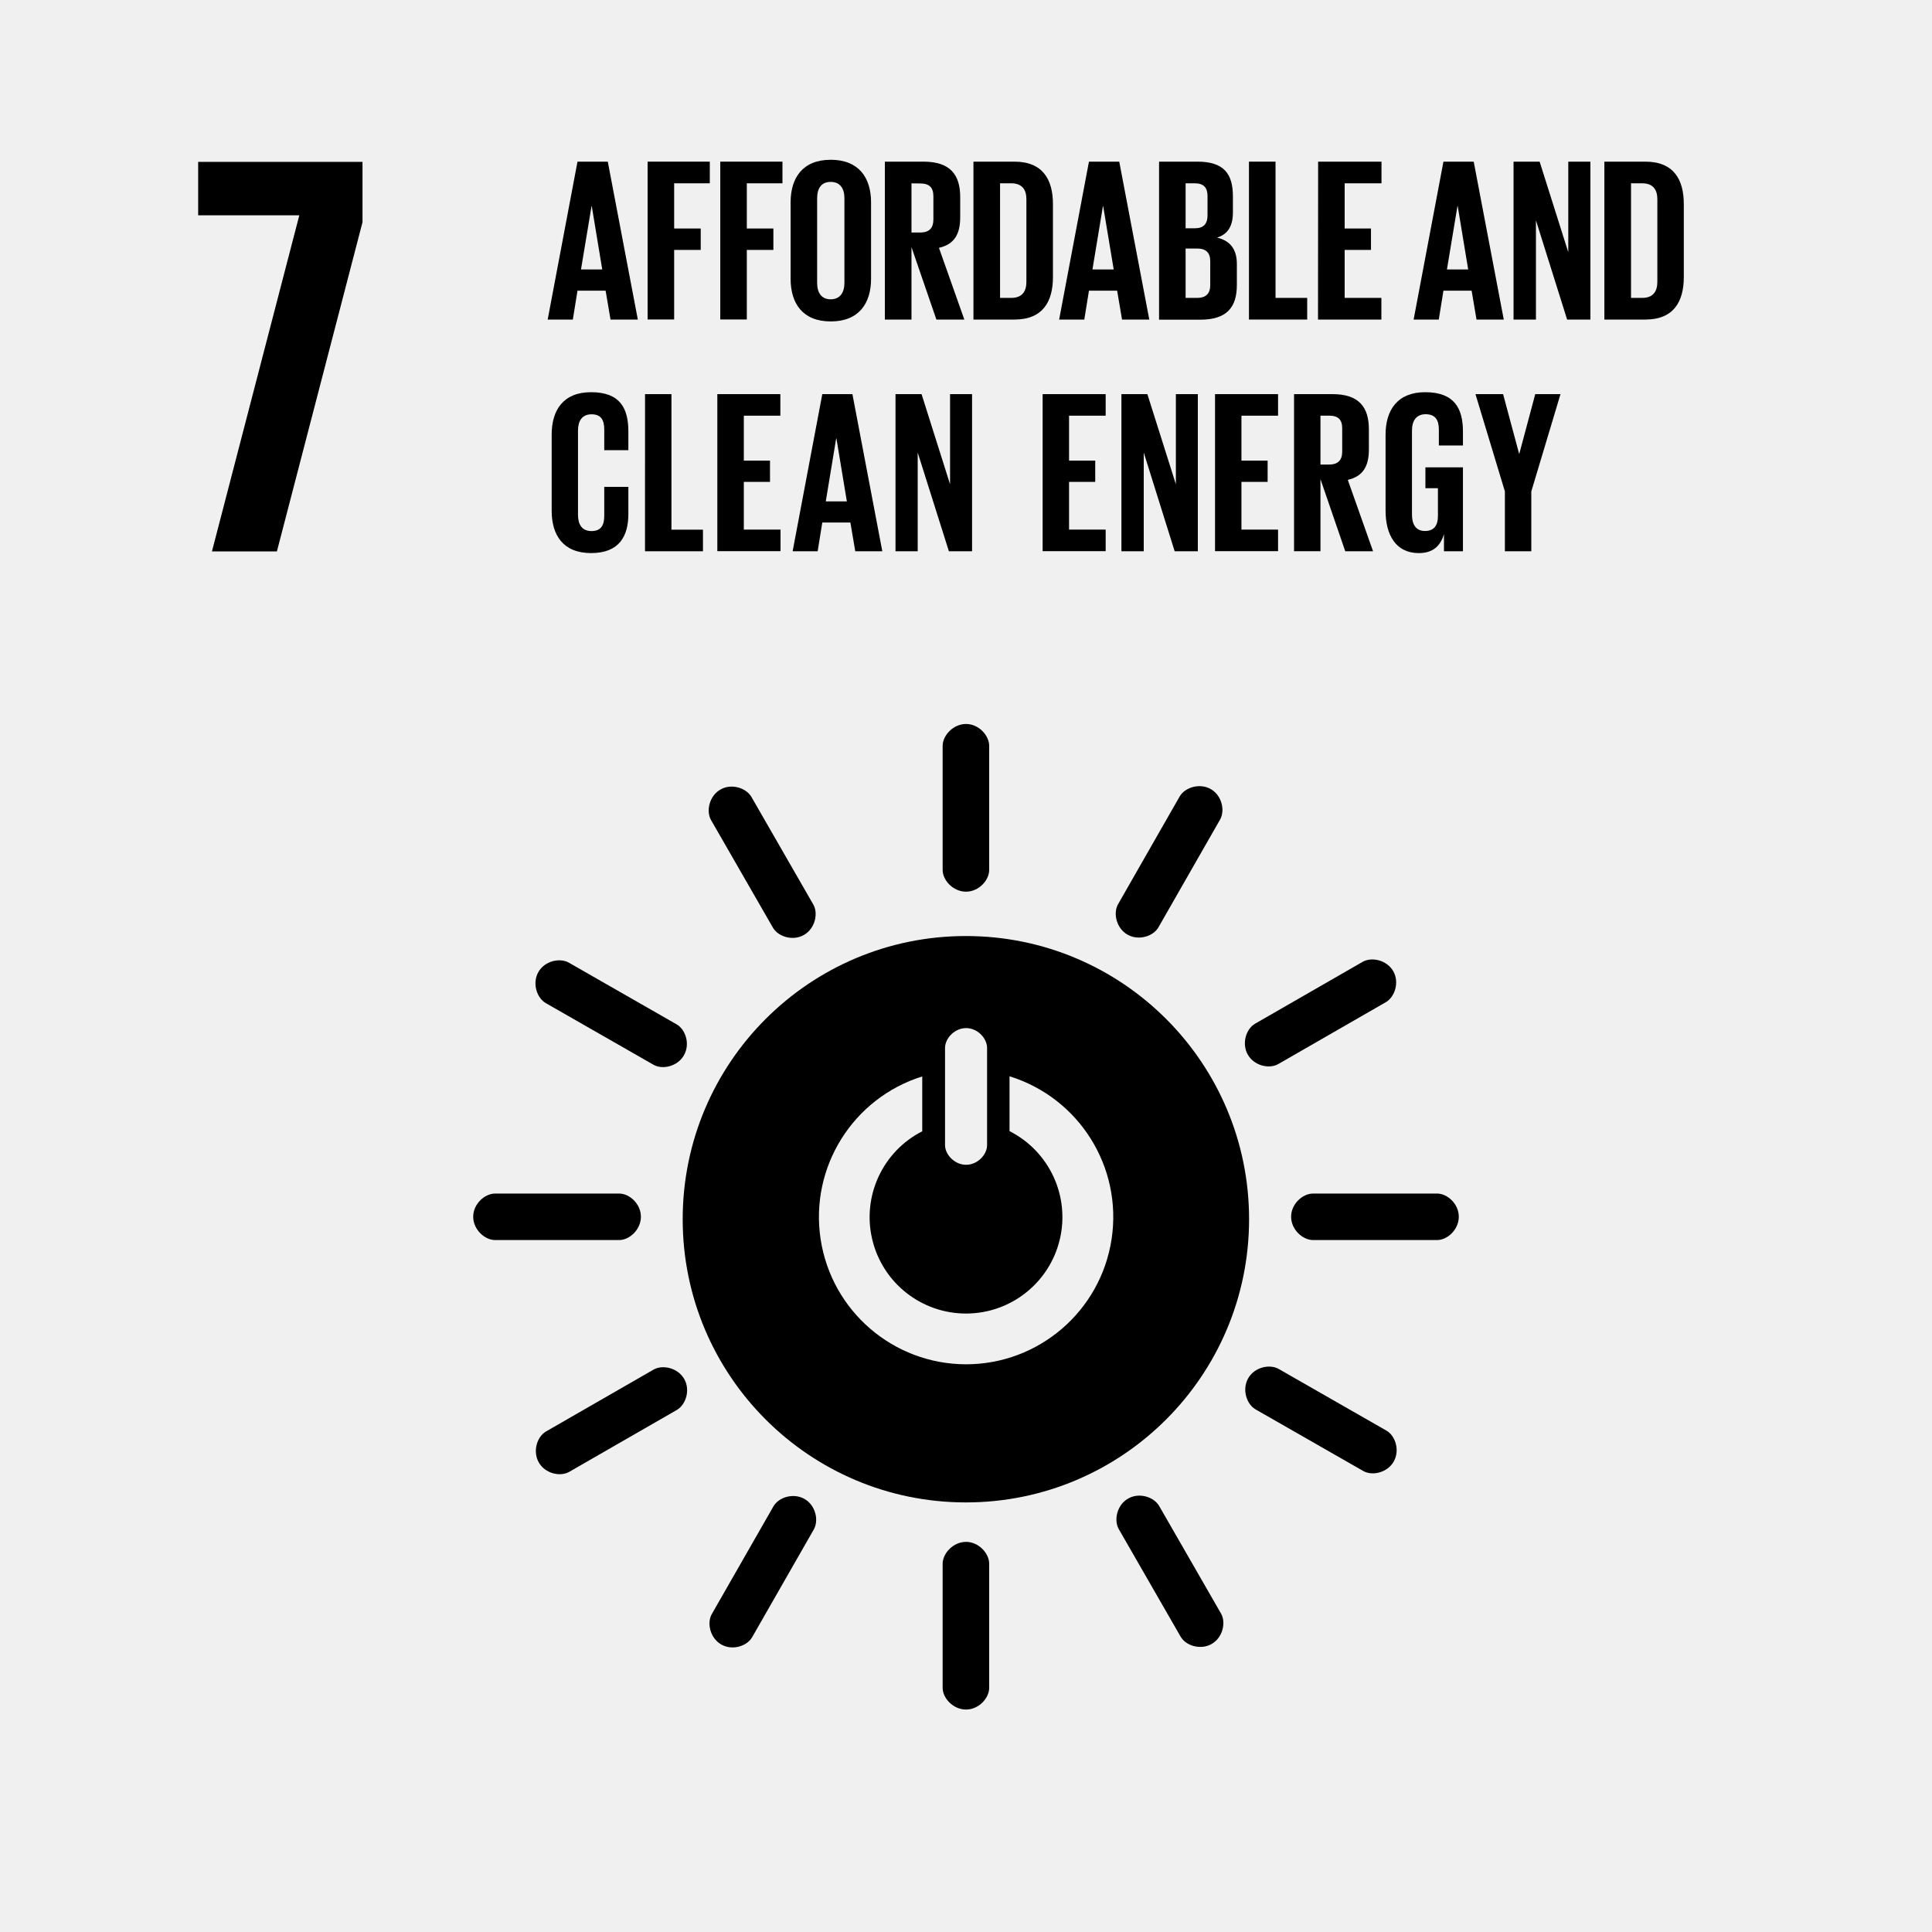
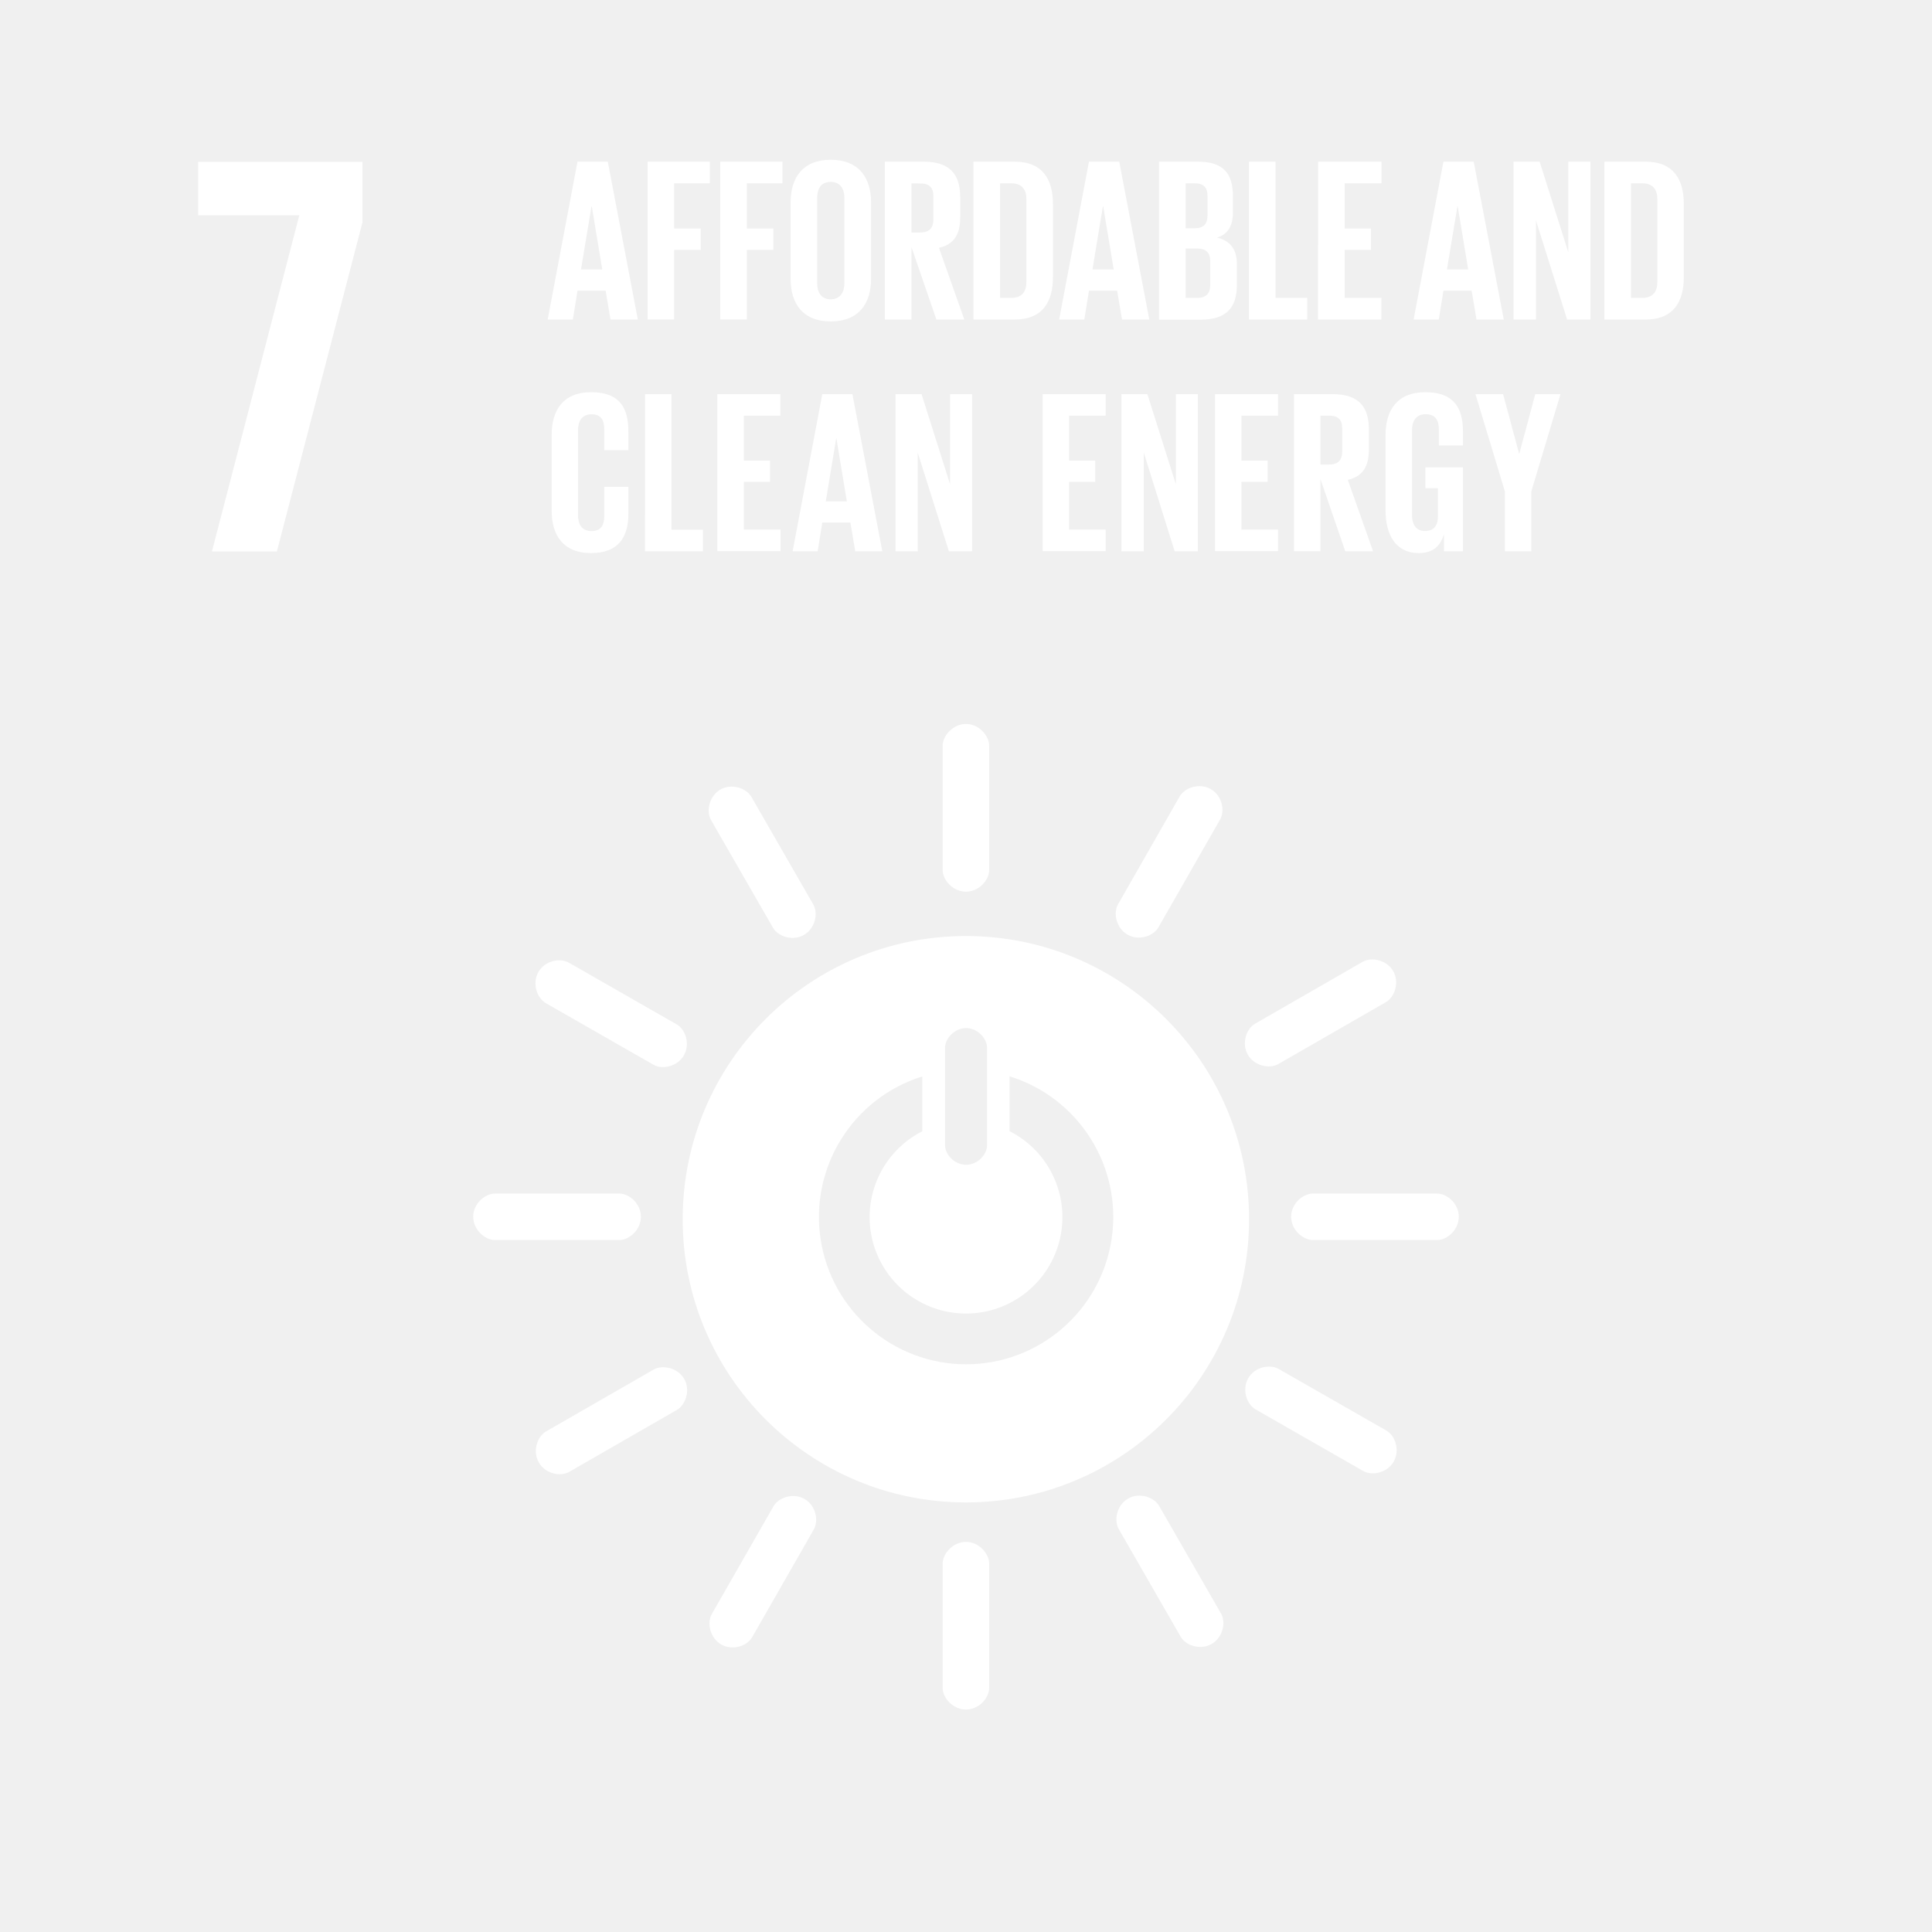
<svg xmlns="http://www.w3.org/2000/svg" id="Layer_1" data-name="Layer 1" viewBox="0 0 1000 1000" focusable="false">
  <link type="text/css" rel="stylesheet" id="dark-mode-general-link" />
  <link type="text/css" rel="stylesheet" id="dark-mode-custom-link" />
  <style type="text/css" id="dark-mode-custom-style" />
  <defs>
    <style>
      .cls-2 {
-         fill: currentColour;
+         fill: #fff;
      }
    </style>
  </defs>
  <polygon id="_Path_2" data-name="&lt;Path&gt;" class="cls-2" points="102.57 111.45 154.92 111.45 109.7 285.42 143.32 285.42 187.63 115.02 187.63 83.79 102.57 83.79 102.57 111.45" />
  <g>
    <path id="_Compound_Path_" data-name="&lt;Compound Path&gt;" class="cls-2" d="M500,484.49A146.58,146.58,0,1,0,646.52,631.06,146.56,146.56,0,0,0,500,484.49m-10.85,57.9c0-4.87,4.89-10.25,10.91-10.25s10.85,5.38,10.85,10.25v50.33c0,4.85-4.85,10.17-10.85,10.17s-10.91-5.32-10.91-10.17ZM500,706.16a76.24,76.24,0,0,1-22.65-149v28.39a49.89,49.89,0,1,0,45.18-.07V557.09A76.24,76.24,0,0,1,500,706.16" />
    <path id="_Path_3" data-name="&lt;Path&gt;" class="cls-2" d="M331.73,629.78c0-6.65-5.89-12-11.26-12H256.28c-5.41,0-11.35,5.38-11.35,12s5.94,12.07,11.35,12.07h64.19c5.37,0,11.26-5.41,11.26-12.07" />
    <path id="_Path_4" data-name="&lt;Path&gt;" class="cls-2" d="M755.07,629.78c0-6.65-5.89-12-11.26-12H679.63c-5.41,0-11.35,5.38-11.35,12s5.94,12.07,11.35,12.07h64.18c5.37,0,11.26-5.41,11.26-12.07" />
    <path id="_Path_5" data-name="&lt;Path&gt;" class="cls-2" d="M500,461.53c6.63,0,12-5.89,12-11.26V386.08c0-5.41-5.39-11.35-12-11.35s-12.09,5.94-12.09,11.35v64.19c0,5.37,5.43,11.26,12.09,11.26" />
    <path id="_Path_6" data-name="&lt;Path&gt;" class="cls-2" d="M500,884.86c6.63,0,12-5.89,12-11.26V809.42c0-5.4-5.39-11.35-12-11.35s-12.09,5.95-12.09,11.35V873.6c0,5.37,5.43,11.26,12.09,11.26" />
    <path id="_Path_7" data-name="&lt;Path&gt;" class="cls-2" d="M354,546.19c3.31-5.77.88-13.36-3.8-16l-55.7-31.88c-4.7-2.69-12.52-1-15.83,4.8s-.83,13.43,3.86,16.12l55.71,31.88c4.66,2.67,12.46.9,15.76-4.89" />
    <path id="_Path_8" data-name="&lt;Path&gt;" class="cls-2" d="M721.39,756.47c3.29-5.75.86-13.36-3.8-16l-55.7-31.88c-4.7-2.68-12.53-1-15.83,4.81s-.84,13.43,3.85,16.11l55.71,31.88c4.66,2.67,12.46.9,15.77-4.89" />
    <path id="_Path_9" data-name="&lt;Path&gt;" class="cls-2" d="M583.61,483.77c5.76,3.29,13.35.86,16-3.8l31.87-55.71c2.7-4.7,1-12.53-4.79-15.83s-13.44-.84-16.12,3.86L578.72,468c-2.67,4.67-.9,12.47,4.89,15.78" />
    <path id="_Path_10" data-name="&lt;Path&gt;" class="cls-2" d="M373.33,851.19c5.76,3.29,13.35.86,16-3.81l31.87-55.7c2.69-4.69,1-12.53-4.8-15.83S403,775,400.32,779.71l-31.88,55.7c-2.67,4.66-.9,12.47,4.89,15.78" />
    <path id="_Path_11" data-name="&lt;Path&gt;" class="cls-2" d="M416.14,483.91c5.75-3.31,7.49-11.1,4.81-15.76l-32-55.64c-2.7-4.69-10.32-7.15-16.08-3.84s-7.51,11.17-4.8,15.86l32,55.63c2.69,4.66,10.3,7.07,16.09,3.75" />
    <path id="_Path_12" data-name="&lt;Path&gt;" class="cls-2" d="M627.17,850.9c5.76-3.31,7.49-11.1,4.82-15.75l-32-55.64c-2.7-4.7-10.32-7.16-16.09-3.85s-7.51,11.17-4.79,15.87l32,55.63c2.68,4.66,10.3,7.06,16.08,3.74" />
    <path id="_Path_13" data-name="&lt;Path&gt;" class="cls-2" d="M645.89,545.93c3.31,5.76,11.09,7.49,15.75,4.82l55.63-32c4.7-2.7,7.18-10.33,3.86-16.09s-11.16-7.5-15.86-4.8l-55.63,32c-4.67,2.68-7.07,10.31-3.75,16.08" />
    <path id="_Path_14" data-name="&lt;Path&gt;" class="cls-2" d="M278.9,757c3.31,5.76,11.09,7.49,15.76,4.81l55.63-32c4.69-2.7,7.17-10.33,3.84-16.09s-11.16-7.5-15.85-4.81l-55.63,32c-4.67,2.67-7.07,10.31-3.75,16.08" />
  </g>
  <g id="_Group_" data-name="&lt;Group&gt;">
    <path id="_Compound_Path_2" data-name="&lt;Compound Path&gt;" class="cls-2" d="M283.48,165.4l15.43-81.73h15.68l15.55,81.73H316l-2.53-14.94H298.91L296.5,165.4Zm17.24-25.92h11l-5.42-32.79h-.12Z" />
    <path id="_Compound_Path_3" data-name="&lt;Compound Path&gt;" class="cls-2" d="M335.2,83.67h32.19V94.88H348.94v23.39h13.75v11.09H348.94v36H335.2Z" />
    <path id="_Compound_Path_4" data-name="&lt;Compound Path&gt;" class="cls-2" d="M372.81,83.67H405V94.88H386.55v23.39H400.3v11.09H386.55v36H372.81Z" />
    <path id="_Compound_Path_5" data-name="&lt;Compound Path&gt;" class="cls-2" d="M409.22,144.31V104.76C409.22,92,415.49,82.7,430,82.7s20.86,9.28,20.86,22.06v39.55c0,12.66-6.27,22.06-20.86,22.06S409.22,157,409.22,144.31Zm27.85,2.17V102.59c0-4.94-2.17-8.44-7.12-8.44s-7,3.5-7,8.44v43.89c0,4.94,2.17,8.44,7,8.44S437.07,151.42,437.07,146.48Z" />
    <path id="_Compound_Path_6" data-name="&lt;Compound Path&gt;" class="cls-2" d="M471.78,127.91V165.4H458V83.67h20C491.92,83.67,497,90.54,497,102v10.49c0,8.8-3.13,14-11,15.79l13.14,37.13H484.68Zm0-33v25.43h4.58c4.71,0,6.76-2.41,6.76-6.75v-12c0-4.46-2.05-6.63-6.76-6.63Z" />
    <path id="_Compound_Path_7" data-name="&lt;Compound Path&gt;" class="cls-2" d="M545,105.61v37.85c0,12.54-5.18,21.94-19.89,21.94H503.85V83.67h21.22C539.78,83.67,545,93,545,105.61Zm-21.58,48.58c5.67,0,7.84-3.37,7.84-8.32v-42.8c0-4.82-2.17-8.19-7.84-8.19h-5.79v59.31Z" />
    <path id="_Compound_Path_8" data-name="&lt;Compound Path&gt;" class="cls-2" d="M548.21,165.4l15.43-81.73h15.68l15.55,81.73H580.76l-2.53-14.94H563.64l-2.41,14.94Zm17.24-25.92h11L571,106.69h-.12Z" />
    <path id="_Compound_Path_9" data-name="&lt;Compound Path&gt;" class="cls-2" d="M599.93,83.67h19.89c13.75,0,18.33,6.38,18.33,18V110c0,6.87-2.54,11.21-8.2,13,6.87,1.56,10.25,6.15,10.25,13.62v10.85c0,11.57-5.19,18-18.93,18H599.93Zm13.74,34.48h4.83c4.46,0,6.51-2.3,6.51-6.64v-10c0-4.46-2-6.63-6.63-6.63h-4.71Zm0,10.48v25.56h6c4.58,0,6.75-2.29,6.75-6.63v-12.3c0-4.34-2.05-6.63-6.87-6.63Z" />
    <path id="_Compound_Path_10" data-name="&lt;Compound Path&gt;" class="cls-2" d="M646.46,83.67h13.75v70.52H676.6V165.4H646.46Z" />
    <path id="_Compound_Path_11" data-name="&lt;Compound Path&gt;" class="cls-2" d="M682.26,83.67h32.8V94.88H696v23.39h13.62v11.09H696v24.83h19V165.4h-32.8Z" />
    <path id="_Compound_Path_12" data-name="&lt;Compound Path&gt;" class="cls-2" d="M731.69,165.4l15.43-81.73h15.67l15.56,81.73H764.24l-2.53-14.94H747.12l-2.41,14.94Zm17.24-25.92h11l-5.42-32.79h-.13Z" />
    <path id="_Compound_Path_13" data-name="&lt;Compound Path&gt;" class="cls-2" d="M795,114.05V165.4H783.41V83.67h13.5l14.83,46.89V83.67h11.45V165.4H811.14Z" />
    <path id="_Compound_Path_14" data-name="&lt;Compound Path&gt;" class="cls-2" d="M871.53,105.61v37.85c0,12.54-5.18,21.94-19.89,21.94H830.42V83.67h21.22C866.35,83.67,871.53,93,871.53,105.61ZM850,154.19c5.67,0,7.84-3.37,7.84-8.32v-42.8c0-4.82-2.17-8.19-7.84-8.19h-5.78v59.31Z" />
  </g>
  <g id="_Group_2" data-name="&lt;Group&gt;">
    <path id="_Compound_Path_15" data-name="&lt;Compound Path&gt;" class="cls-2" d="M285.54,264.33V225c0-12.71,6-22,20.39-22,15.11,0,19.31,8.4,19.31,20.39V233H312.76V222.35c0-5-1.68-7.91-6.59-7.91s-7,3.47-7,8.39v43.66c0,4.92,2,8.39,7,8.39s6.59-3.12,6.59-7.91V252h12.48v14c0,11.63-4.8,20.27-19.31,20.27S285.54,276.92,285.54,264.33Z" />
    <path id="_Compound_Path_16" data-name="&lt;Compound Path&gt;" class="cls-2" d="M333.87,204h13.67v70.16h16.31v11.16h-30Z" />
    <path id="_Compound_Path_17" data-name="&lt;Compound Path&gt;" class="cls-2" d="M371.29,204h32.62v11.16H385v23.26h13.55v11H385v24.7h19v11.16H371.29Z" />
    <path id="_Compound_Path_18" data-name="&lt;Compound Path&gt;" class="cls-2" d="M410.27,285.32,425.62,204h15.59l15.47,81.32h-14l-2.52-14.87H425.62l-2.4,14.87Zm17.15-25.79h10.91l-5.4-32.62h-.12Z" />
    <path id="_Compound_Path_19" data-name="&lt;Compound Path&gt;" class="cls-2" d="M475,234.23v51.09H463.51V204H477l14.75,46.66V204h11.39v81.32h-12Z" />
    <path id="_Compound_Path_20" data-name="&lt;Compound Path&gt;" class="cls-2" d="M539.67,204h32.62v11.16H553.34v23.26h13.55v11H553.34v24.7h18.95v11.16H539.67Z" />
    <path id="_Compound_Path_21" data-name="&lt;Compound Path&gt;" class="cls-2" d="M592,234.23v51.09H580.45V204h13.43l14.75,46.66V204H620v81.32H608Z" />
    <path id="_Compound_Path_22" data-name="&lt;Compound Path&gt;" class="cls-2" d="M628.9,204h32.62v11.16H642.57v23.26h13.55v11H642.57v24.7h18.95v11.16H628.9Z" />
    <path id="_Compound_Path_23" data-name="&lt;Compound Path&gt;" class="cls-2" d="M683.47,248v37.3H669.79V204H689.7c13.8,0,18.83,6.84,18.83,18.23v10.44c0,8.75-3.12,13.91-10.91,15.71l13.07,36.94H696.3Zm0-32.86v25.3H688c4.68,0,6.72-2.4,6.72-6.71v-12c0-4.44-2-6.59-6.72-6.59Z" />
    <path id="_Compound_Path_24" data-name="&lt;Compound Path&gt;" class="cls-2" d="M737.79,241.9h19.43v43.42h-9.83v-8.88c-1.8,6.12-5.64,9.84-13.07,9.84-11.76,0-17.15-9.36-17.15-21.95V225c0-12.71,6.11-22,20.5-22,15.12,0,19.55,8.4,19.55,20.39v7.2H744.75v-8.28c0-5-1.92-7.91-6.83-7.91s-7.08,3.47-7.08,8.39v43.66c0,4.92,2,8.39,6.71,8.39,4.44,0,6.72-2.52,6.72-7.79V252.7h-6.48Z" />
    <path id="_Compound_Path_25" data-name="&lt;Compound Path&gt;" class="cls-2" d="M792.6,254.37v30.95H778.93V254.37L763.7,204H778l8.28,30.83h.12L794.64,204h13.07Z" />
  </g>
</svg>
